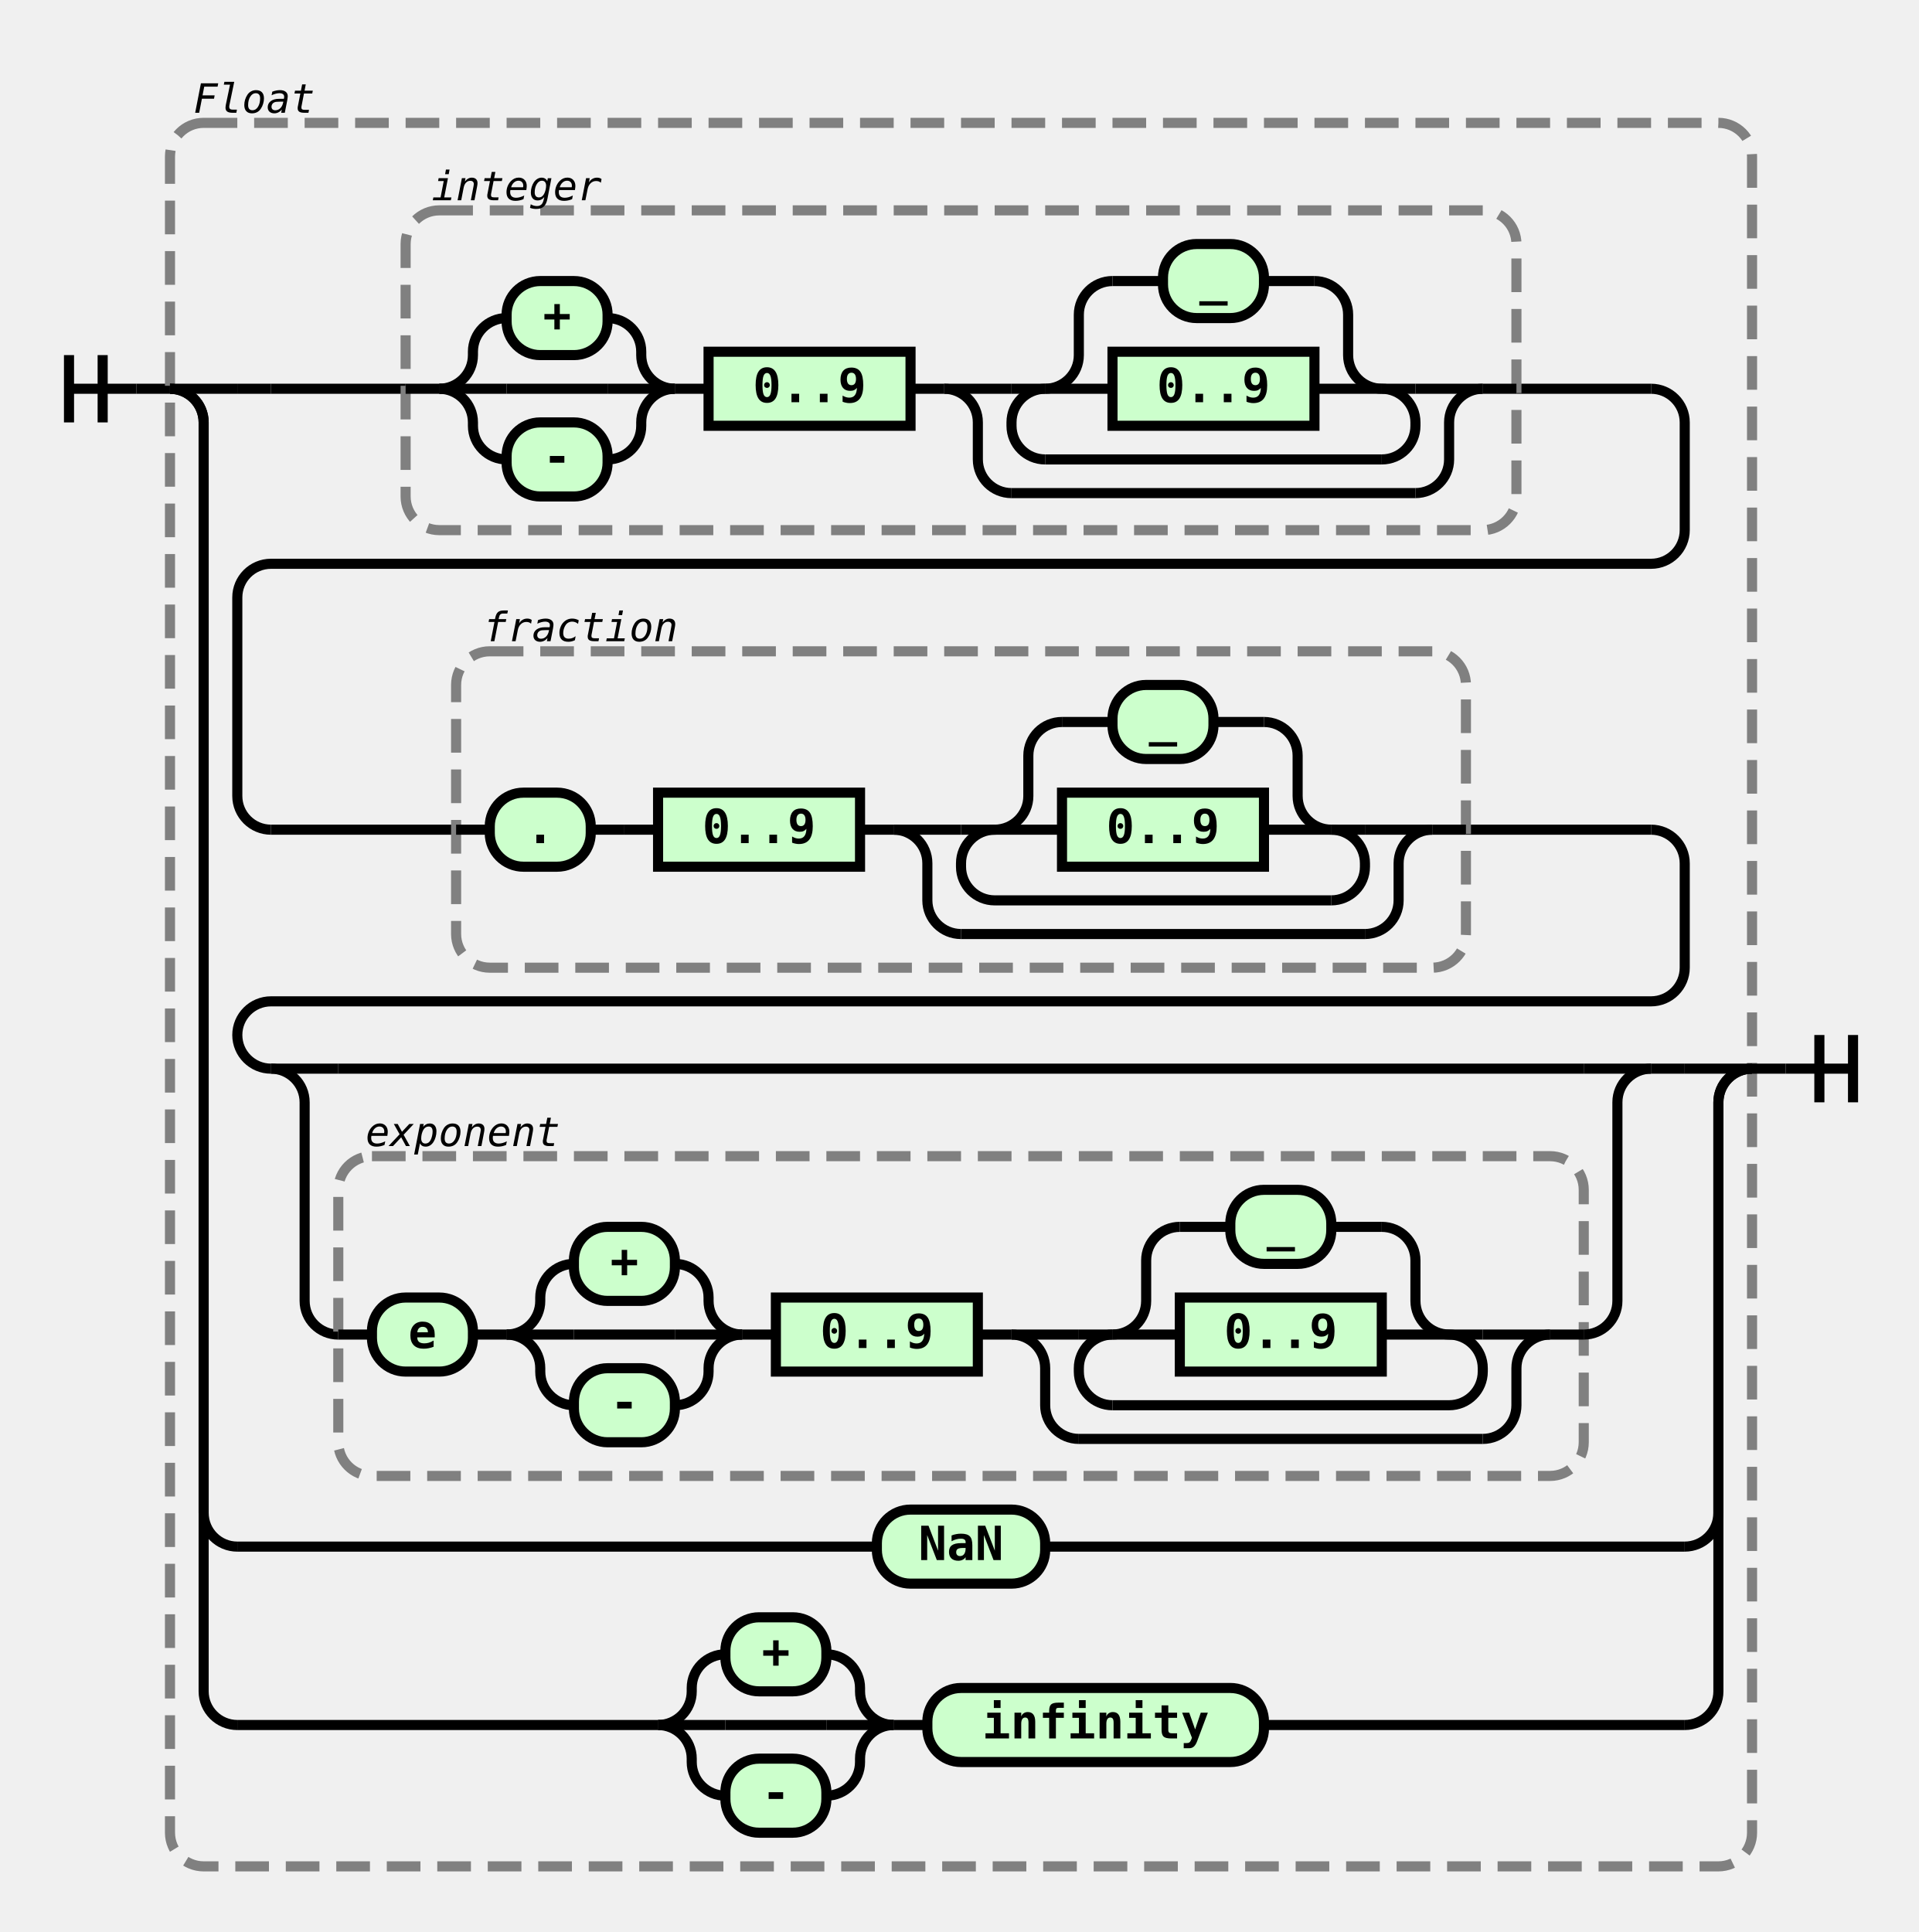
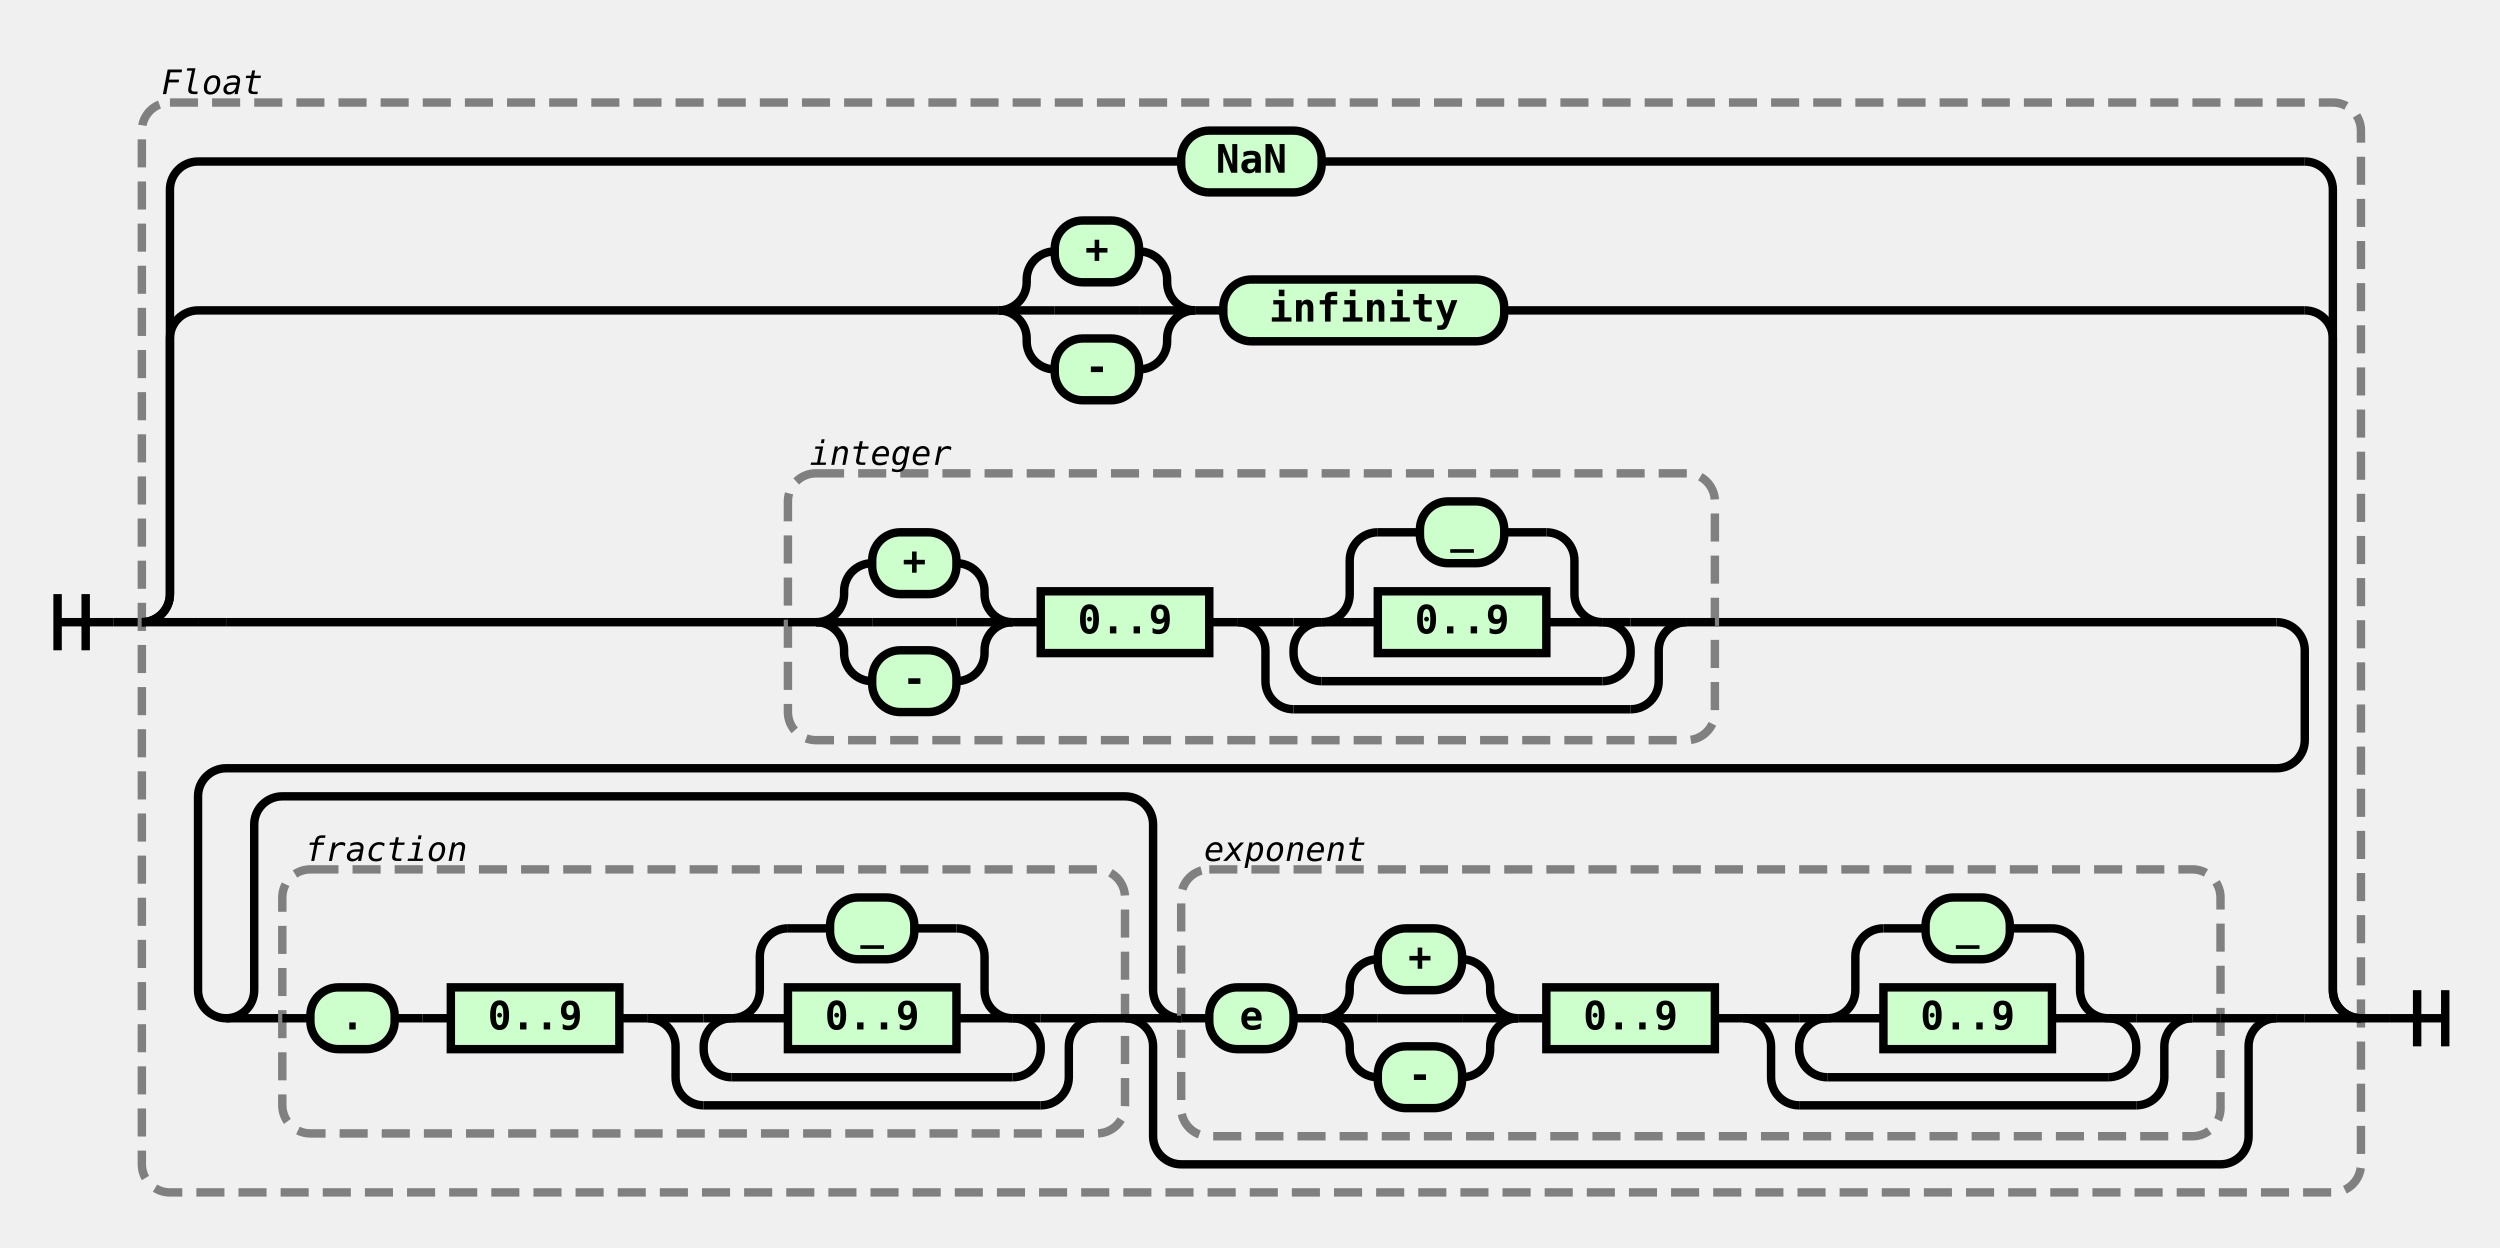
- <svg xmlns="http://www.w3.org/2000/svg" class="railroad-diagram" width="570" height="574" viewBox="0 0 570 574">
+ <svg xmlns="http://www.w3.org/2000/svg" class="railroad-diagram" width="890" height="444" viewBox="0 0 890 444">
  <g transform="translate(.5 .5)">
    <g>
-       <path d="M20 105v20m10 -20v20m-10 -10h20" />
+       <path d="M20 211v20m10 -20v20m-10 -10h20" />
    </g>
-     <path d="M40 115h10" />
+     <path d="M40 221h10" />
    <g>
-       <path d="M50 115h0" />
-       <path d="M520 317h0" />
-       <rect x="50" y="36" width="470" height="518" rx="10" ry="10" class="group-box" />
+       <path d="M50 221h0" />
+       <path d="M840 362h0" />
+       <rect x="50" y="36" width="790" height="388" rx="10" ry="10" class="group-box" />
      <g>
-         <path d="M50 115h0" />
-         <path d="M520 317h0" />
-         <path d="M50 115h20" />
+         <path d="M50 221h0" />
+         <path d="M840 362h0" />
+         <path d="M50 221a10 10 0 0 0 10 -10v-91a10 10 0 0 1 10 -10" />
        <g>
-           <path d="M70 115h0" />
-           <path d="M70 115h10" />
+           <path d="M70 110h285" />
+           <path d="M535 110h285" />
          <g>
-             <path d="M80 115h40" />
-             <path d="M450 115h40" />
-             <rect x="120" y="62" width="330" height="95" rx="10" ry="10" class="group-box" />
+             <path d="M355 110h0" />
+             <path d="M425 110h0" />
+             <path d="M355 110a10 10 0 0 0 10 -10v-1a10 10 0 0 1 10 -10" />
+             <g class="terminal ">
+               <path d="M375 89h0" />
+               <path d="M405 89h0" />
+               <rect x="375" y="78" width="30" height="22" rx="10" ry="10" />
+               <text x="390" y="93">+</text>
+             </g>
+             <path d="M405 89a10 10 0 0 1 10 10v1a10 10 0 0 0 10 10" />
+             <path d="M355 110h20" />
            <g>
-               <path d="M120 115h10" />
-               <path d="M440 115h10" />
-               <g>
-                 <path d="M130 115h0" />
-                 <path d="M200 115h0" />
-                 <path d="M130 115a10 10 0 0 0 10 -10v-1a10 10 0 0 1 10 -10" />
-                 <g class="terminal ">
-                   <path d="M150 94h0" />
-                   <path d="M180 94h0" />
-                   <rect x="150" y="83" width="30" height="22" rx="10" ry="10" />
-                   <text x="165" y="98">+</text>
-                 </g>
-                 <path d="M180 94a10 10 0 0 1 10 10v1a10 10 0 0 0 10 10" />
-                 <path d="M130 115h20" />
-                 <g>
-                   <path d="M150 115h30" />
-                 </g>
-                 <path d="M180 115h20" />
-                 <path d="M130 115a10 10 0 0 1 10 10v1a10 10 0 0 0 10 10" />
-                 <g class="terminal ">
-                   <path d="M150 136h0" />
-                   <path d="M180 136h0" />
-                   <rect x="150" y="125" width="30" height="22" rx="10" ry="10" />
-                   <text x="165" y="140">-</text>
-                 </g>
-                 <path d="M180 136a10 10 0 0 0 10 -10v-1a10 10 0 0 1 10 -10" />
-               </g>
-               <path d="M200 115h10" />
-               <g class="non-terminal ">
-                 <path d="M210 115h0" />
-                 <path d="M270 115h0" />
-                 <rect x="210" y="104" width="60" height="22" />
-                 <text x="240" y="119">0..9</text>
-               </g>
-               <path d="M270 115h10" />
-               <g>
-                 <path d="M280 115h0" />
-                 <path d="M440 115h0" />
-                 <path d="M280 115h20" />
-                 <g>
-                   <path d="M300 115h0" />
-                   <path d="M420 115h0" />
-                   <path d="M300 115h10" />
-                   <g>
-                     <path d="M310 115h0" />
-                     <path d="M410 115h0" />
-                     <path d="M310 115a10 10 0 0 0 10 -10v-12a10 10 0 0 1 10 -10" />
-                     <g class="terminal ">
-                       <path d="M330 83h15" />
-                       <path d="M375 83h15" />
-                       <rect x="345" y="72" width="30" height="22" rx="10" ry="10" />
-                       <text x="360" y="87">_</text>
-                     </g>
-                     <path d="M390 83a10 10 0 0 1 10 10v12a10 10 0 0 0 10 10" />
-                     <path d="M310 115h20" />
-                     <g class="non-terminal ">
-                       <path d="M330 115h0" />
-                       <path d="M390 115h0" />
-                       <rect x="330" y="104" width="60" height="22" />
-                       <text x="360" y="119">0..9</text>
-                     </g>
-                     <path d="M390 115h20" />
-                   </g>
-                   <path d="M410 115h10" />
-                   <path d="M310 115a10 10 0 0 0 -10 10v1a10 10 0 0 0 10 10" />
-                   <g>
-                     <path d="M310 136h100" />
-                   </g>
-                   <path d="M410 136a10 10 0 0 0 10 -10v-1a10 10 0 0 0 -10 -10" />
-                 </g>
-                 <path d="M420 115h20" />
-                 <path d="M280 115a10 10 0 0 1 10 10v11a10 10 0 0 0 10 10" />
-                 <g>
-                   <path d="M300 146h120" />
-                 </g>
-                 <path d="M420 146a10 10 0 0 0 10 -10v-11a10 10 0 0 1 10 -10" />
-               </g>
-             </g>
-             <g class="comment ">
-               <path d="M120 54h0" />
-               <path d="M186 54h0" />
-               <text x="153" y="59" class="comment">integer</text>
-             </g>
+               <path d="M375 110h30" />
+             </g>
+             <path d="M405 110h20" />
+             <path d="M355 110a10 10 0 0 1 10 10v1a10 10 0 0 0 10 10" />
+             <g class="terminal ">
+               <path d="M375 131h0" />
+               <path d="M405 131h0" />
+               <rect x="375" y="120" width="30" height="22" rx="10" ry="10" />
+               <text x="390" y="135">-</text>
+             </g>
+             <path d="M405 131a10 10 0 0 0 10 -10v-1a10 10 0 0 1 10 -10" />
          </g>
-           <path d="M490 115a10 10 0 0 1 10 10v32a10 10 0 0 1 -10 10h-410a10 10 0 0 0 -10 10v59a10 10 0 0 0 10 10" />
-           <g>
-             <path d="M80 246h55" />
-             <path d="M435 246h55" />
-             <rect x="135" y="193" width="300" height="94" rx="10" ry="10" class="group-box" />
-             <g>
-               <path d="M135 246h10" />
-               <path d="M425 246h10" />
-               <g class="terminal ">
-                 <path d="M145 246h0" />
-                 <path d="M175 246h0" />
-                 <rect x="145" y="235" width="30" height="22" rx="10" ry="10" />
-                 <text x="160" y="250">.</text>
-               </g>
-               <path d="M175 246h10" />
-               <path d="M185 246h10" />
-               <g class="non-terminal ">
-                 <path d="M195 246h0" />
-                 <path d="M255 246h0" />
-                 <rect x="195" y="235" width="60" height="22" />
-                 <text x="225" y="250">0..9</text>
-               </g>
-               <path d="M255 246h10" />
-               <g>
-                 <path d="M265 246h0" />
-                 <path d="M425 246h0" />
-                 <path d="M265 246h20" />
-                 <g>
-                   <path d="M285 246h0" />
-                   <path d="M405 246h0" />
-                   <path d="M285 246h10" />
-                   <g>
-                     <path d="M295 246h0" />
-                     <path d="M395 246h0" />
-                     <path d="M295 246a10 10 0 0 0 10 -10v-12a10 10 0 0 1 10 -10" />
-                     <g class="terminal ">
-                       <path d="M315 214h15" />
-                       <path d="M360 214h15" />
-                       <rect x="330" y="203" width="30" height="22" rx="10" ry="10" />
-                       <text x="345" y="218">_</text>
-                     </g>
-                     <path d="M375 214a10 10 0 0 1 10 10v12a10 10 0 0 0 10 10" />
-                     <path d="M295 246h20" />
-                     <g class="non-terminal ">
-                       <path d="M315 246h0" />
-                       <path d="M375 246h0" />
-                       <rect x="315" y="235" width="60" height="22" />
-                       <text x="345" y="250">0..9</text>
-                     </g>
-                     <path d="M375 246h20" />
-                   </g>
-                   <path d="M395 246h10" />
-                   <path d="M295 246a10 10 0 0 0 -10 10v1a10 10 0 0 0 10 10" />
-                   <g>
-                     <path d="M295 267h100" />
-                   </g>
-                   <path d="M395 267a10 10 0 0 0 10 -10v-1a10 10 0 0 0 -10 -10" />
-                 </g>
-                 <path d="M405 246h20" />
-                 <path d="M265 246a10 10 0 0 1 10 10v11a10 10 0 0 0 10 10" />
-                 <g>
-                   <path d="M285 277h120" />
-                 </g>
-                 <path d="M405 277a10 10 0 0 0 10 -10v-11a10 10 0 0 1 10 -10" />
-               </g>
-             </g>
-             <g class="comment ">
-               <path d="M135 185h0" />
-               <path d="M209 185h0" />
-               <text x="172" y="190" class="comment">fraction</text>
-             </g>
-           </g>
-           <path d="M490 246a10 10 0 0 1 10 10v31a10 10 0 0 1 -10 10h-410a10 10 0 0 0 -10 10v0a10 10 0 0 0 10 10" />
-           <g>
-             <path d="M80 317h0" />
-             <path d="M490 317h0" />
-             <path d="M80 317h20" />
-             <g>
-               <path d="M100 317h370" />
-             </g>
-             <path d="M470 317h20" />
-             <path d="M80 317a10 10 0 0 1 10 10v59a10 10 0 0 0 10 10" />
-             <g>
-               <path d="M100 396h0" />
-               <path d="M470 396h0" />
-               <rect x="100" y="343" width="370" height="95" rx="10" ry="10" class="group-box" />
-               <g>
-                 <path d="M100 396h10" />
-                 <path d="M460 396h10" />
-                 <g class="terminal ">
-                   <path d="M110 396h0" />
-                   <path d="M140 396h0" />
-                   <rect x="110" y="385" width="30" height="22" rx="10" ry="10" />
-                   <text x="125" y="400">e</text>
-                 </g>
-                 <path d="M140 396h10" />
-                 <g>
-                   <path d="M150 396h0" />
-                   <path d="M220 396h0" />
-                   <path d="M150 396a10 10 0 0 0 10 -10v-1a10 10 0 0 1 10 -10" />
-                   <g class="terminal ">
-                     <path d="M170 375h0" />
-                     <path d="M200 375h0" />
-                     <rect x="170" y="364" width="30" height="22" rx="10" ry="10" />
-                     <text x="185" y="379">+</text>
-                   </g>
-                   <path d="M200 375a10 10 0 0 1 10 10v1a10 10 0 0 0 10 10" />
-                   <path d="M150 396h20" />
-                   <g>
-                     <path d="M170 396h30" />
-                   </g>
-                   <path d="M200 396h20" />
-                   <path d="M150 396a10 10 0 0 1 10 10v1a10 10 0 0 0 10 10" />
-                   <g class="terminal ">
-                     <path d="M170 417h0" />
-                     <path d="M200 417h0" />
-                     <rect x="170" y="406" width="30" height="22" rx="10" ry="10" />
-                     <text x="185" y="421">-</text>
-                   </g>
-                   <path d="M200 417a10 10 0 0 0 10 -10v-1a10 10 0 0 1 10 -10" />
-                 </g>
-                 <path d="M220 396h10" />
-                 <g class="non-terminal ">
-                   <path d="M230 396h0" />
-                   <path d="M290 396h0" />
-                   <rect x="230" y="385" width="60" height="22" />
-                   <text x="260" y="400">0..9</text>
-                 </g>
-                 <path d="M290 396h10" />
-                 <g>
-                   <path d="M300 396h0" />
-                   <path d="M460 396h0" />
-                   <path d="M300 396h20" />
-                   <g>
-                     <path d="M320 396h0" />
-                     <path d="M440 396h0" />
-                     <path d="M320 396h10" />
-                     <g>
-                       <path d="M330 396h0" />
-                       <path d="M430 396h0" />
-                       <path d="M330 396a10 10 0 0 0 10 -10v-12a10 10 0 0 1 10 -10" />
-                       <g class="terminal ">
-                         <path d="M350 364h15" />
-                         <path d="M395 364h15" />
-                         <rect x="365" y="353" width="30" height="22" rx="10" ry="10" />
-                         <text x="380" y="368">_</text>
-                       </g>
-                       <path d="M410 364a10 10 0 0 1 10 10v12a10 10 0 0 0 10 10" />
-                       <path d="M330 396h20" />
-                       <g class="non-terminal ">
-                         <path d="M350 396h0" />
-                         <path d="M410 396h0" />
-                         <rect x="350" y="385" width="60" height="22" />
-                         <text x="380" y="400">0..9</text>
-                       </g>
-                       <path d="M410 396h20" />
-                     </g>
-                     <path d="M430 396h10" />
-                     <path d="M330 396a10 10 0 0 0 -10 10v1a10 10 0 0 0 10 10" />
-                     <g>
-                       <path d="M330 417h100" />
-                     </g>
-                     <path d="M430 417a10 10 0 0 0 10 -10v-1a10 10 0 0 0 -10 -10" />
-                   </g>
-                   <path d="M440 396h20" />
-                   <path d="M300 396a10 10 0 0 1 10 10v11a10 10 0 0 0 10 10" />
-                   <g>
-                     <path d="M320 427h120" />
-                   </g>
-                   <path d="M440 427a10 10 0 0 0 10 -10v-11a10 10 0 0 1 10 -10" />
-                 </g>
-               </g>
-               <g class="comment ">
-                 <path d="M100 335h0" />
-                 <path d="M174 335h0" />
-                 <text x="137" y="340" class="comment">exponent</text>
-               </g>
-             </g>
-             <path d="M470 396a10 10 0 0 0 10 -10v-59a10 10 0 0 1 10 -10" />
-           </g>
-           <path d="M490 317h10" />
-           <path d="M500 317h0" />
-         </g>
-         <path d="M500 317h20" />
-         <path d="M50 115a10 10 0 0 1 10 10v324a10 10 0 0 0 10 10" />
-         <g class="terminal ">
-           <path d="M70 459h190" />
-           <path d="M310 459h190" />
-           <rect x="260" y="448" width="50" height="22" rx="10" ry="10" />
-           <text x="285" y="463">NaN</text>
-         </g>
-         <path d="M500 459a10 10 0 0 0 10 -10v-122a10 10 0 0 1 10 -10" />
-         <path d="M50 115a10 10 0 0 1 10 10v377a10 10 0 0 0 10 10" />
-         <g>
-           <path d="M70 512h125" />
-           <path d="M375 512h125" />
-           <g>
-             <path d="M195 512h0" />
-             <path d="M265 512h0" />
-             <path d="M195 512a10 10 0 0 0 10 -10v-1a10 10 0 0 1 10 -10" />
-             <g class="terminal ">
-               <path d="M215 491h0" />
-               <path d="M245 491h0" />
-               <rect x="215" y="480" width="30" height="22" rx="10" ry="10" />
-               <text x="230" y="495">+</text>
-             </g>
-             <path d="M245 491a10 10 0 0 1 10 10v1a10 10 0 0 0 10 10" />
-             <path d="M195 512h20" />
-             <g>
-               <path d="M215 512h30" />
-             </g>
-             <path d="M245 512h20" />
-             <path d="M195 512a10 10 0 0 1 10 10v1a10 10 0 0 0 10 10" />
-             <g class="terminal ">
-               <path d="M215 533h0" />
-               <path d="M245 533h0" />
-               <rect x="215" y="522" width="30" height="22" rx="10" ry="10" />
-               <text x="230" y="537">-</text>
-             </g>
-             <path d="M245 533a10 10 0 0 0 10 -10v-1a10 10 0 0 1 10 -10" />
-           </g>
-           <path d="M265 512h10" />
+           <path d="M425 110h10" />
          <g class="terminal ">
-             <path d="M275 512h0" />
-             <path d="M375 512h0" />
-             <rect x="275" y="501" width="100" height="22" rx="10" ry="10" />
-             <text x="325" y="516">infinity</text>
+             <path d="M435 110h0" />
+             <path d="M535 110h0" />
+             <rect x="435" y="99" width="100" height="22" rx="10" ry="10" />
+             <text x="485" y="114">infinity</text>
          </g>
        </g>
-         <path d="M500 512a10 10 0 0 0 10 -10v-175a10 10 0 0 1 10 -10" />
+         <path d="M820 110a10 10 0 0 1 10 10v232a10 10 0 0 0 10 10" />
+         <path d="M50 221a10 10 0 0 0 10 -10v-144a10 10 0 0 1 10 -10" />
+         <g class="terminal ">
+           <path d="M70 57h350" />
+           <path d="M470 57h350" />
+           <rect x="420" y="46" width="50" height="22" rx="10" ry="10" />
+           <text x="445" y="61">NaN</text>
+         </g>
+         <path d="M820 57a10 10 0 0 1 10 10v285a10 10 0 0 0 10 10" />
+         <path d="M50 221h20" />
+         <g>
+           <path d="M70 221h0" />
+           <path d="M70 221h10" />
+           <g>
+             <path d="M80 221h200" />
+             <path d="M610 221h200" />
+             <rect x="280" y="168" width="330" height="95" rx="10" ry="10" class="group-box" />
+             <g>
+               <path d="M280 221h10" />
+               <path d="M600 221h10" />
+               <g>
+                 <path d="M290 221h0" />
+                 <path d="M360 221h0" />
+                 <path d="M290 221a10 10 0 0 0 10 -10v-1a10 10 0 0 1 10 -10" />
+                 <g class="terminal ">
+                   <path d="M310 200h0" />
+                   <path d="M340 200h0" />
+                   <rect x="310" y="189" width="30" height="22" rx="10" ry="10" />
+                   <text x="325" y="204">+</text>
+                 </g>
+                 <path d="M340 200a10 10 0 0 1 10 10v1a10 10 0 0 0 10 10" />
+                 <path d="M290 221h20" />
+                 <g>
+                   <path d="M310 221h30" />
+                 </g>
+                 <path d="M340 221h20" />
+                 <path d="M290 221a10 10 0 0 1 10 10v1a10 10 0 0 0 10 10" />
+                 <g class="terminal ">
+                   <path d="M310 242h0" />
+                   <path d="M340 242h0" />
+                   <rect x="310" y="231" width="30" height="22" rx="10" ry="10" />
+                   <text x="325" y="246">-</text>
+                 </g>
+                 <path d="M340 242a10 10 0 0 0 10 -10v-1a10 10 0 0 1 10 -10" />
+               </g>
+               <path d="M360 221h10" />
+               <g class="non-terminal ">
+                 <path d="M370 221h0" />
+                 <path d="M430 221h0" />
+                 <rect x="370" y="210" width="60" height="22" />
+                 <text x="400" y="225">0..9</text>
+               </g>
+               <path d="M430 221h10" />
+               <g>
+                 <path d="M440 221h0" />
+                 <path d="M600 221h0" />
+                 <path d="M440 221h20" />
+                 <g>
+                   <path d="M460 221h0" />
+                   <path d="M580 221h0" />
+                   <path d="M460 221h10" />
+                   <g>
+                     <path d="M470 221h0" />
+                     <path d="M570 221h0" />
+                     <path d="M470 221a10 10 0 0 0 10 -10v-12a10 10 0 0 1 10 -10" />
+                     <g class="terminal ">
+                       <path d="M490 189h15" />
+                       <path d="M535 189h15" />
+                       <rect x="505" y="178" width="30" height="22" rx="10" ry="10" />
+                       <text x="520" y="193">_</text>
+                     </g>
+                     <path d="M550 189a10 10 0 0 1 10 10v12a10 10 0 0 0 10 10" />
+                     <path d="M470 221h20" />
+                     <g class="non-terminal ">
+                       <path d="M490 221h0" />
+                       <path d="M550 221h0" />
+                       <rect x="490" y="210" width="60" height="22" />
+                       <text x="520" y="225">0..9</text>
+                     </g>
+                     <path d="M550 221h20" />
+                   </g>
+                   <path d="M570 221h10" />
+                   <path d="M470 221a10 10 0 0 0 -10 10v1a10 10 0 0 0 10 10" />
+                   <g>
+                     <path d="M470 242h100" />
+                   </g>
+                   <path d="M570 242a10 10 0 0 0 10 -10v-1a10 10 0 0 0 -10 -10" />
+                 </g>
+                 <path d="M580 221h20" />
+                 <path d="M440 221a10 10 0 0 1 10 10v11a10 10 0 0 0 10 10" />
+                 <g>
+                   <path d="M460 252h120" />
+                 </g>
+                 <path d="M580 252a10 10 0 0 0 10 -10v-11a10 10 0 0 1 10 -10" />
+               </g>
+             </g>
+             <g class="comment ">
+               <path d="M280 160h0" />
+               <path d="M346 160h0" />
+               <text x="313" y="165" class="comment">integer</text>
+             </g>
+           </g>
+           <path d="M810 221a10 10 0 0 1 10 10v32a10 10 0 0 1 -10 10h-730a10 10 0 0 0 -10 10v69a10 10 0 0 0 10 10" />
+           <g>
+             <path d="M80 362h0" />
+             <path d="M810 362h0" />
+             <path d="M80 362a10 10 0 0 0 10 -10v-59a10 10 0 0 1 10 -10h300a10 10 0 0 1 10 10v59a10 10 0 0 0 10 10" />
+             <path d="M80 362h20" />
+             <g>
+               <path d="M100 362h0" />
+               <path d="M400 362h0" />
+               <rect x="100" y="309" width="300" height="94" rx="10" ry="10" class="group-box" />
+               <g>
+                 <path d="M100 362h10" />
+                 <path d="M390 362h10" />
+                 <g class="terminal ">
+                   <path d="M110 362h0" />
+                   <path d="M140 362h0" />
+                   <rect x="110" y="351" width="30" height="22" rx="10" ry="10" />
+                   <text x="125" y="366">.</text>
+                 </g>
+                 <path d="M140 362h10" />
+                 <path d="M150 362h10" />
+                 <g class="non-terminal ">
+                   <path d="M160 362h0" />
+                   <path d="M220 362h0" />
+                   <rect x="160" y="351" width="60" height="22" />
+                   <text x="190" y="366">0..9</text>
+                 </g>
+                 <path d="M220 362h10" />
+                 <g>
+                   <path d="M230 362h0" />
+                   <path d="M390 362h0" />
+                   <path d="M230 362h20" />
+                   <g>
+                     <path d="M250 362h0" />
+                     <path d="M370 362h0" />
+                     <path d="M250 362h10" />
+                     <g>
+                       <path d="M260 362h0" />
+                       <path d="M360 362h0" />
+                       <path d="M260 362a10 10 0 0 0 10 -10v-12a10 10 0 0 1 10 -10" />
+                       <g class="terminal ">
+                         <path d="M280 330h15" />
+                         <path d="M325 330h15" />
+                         <rect x="295" y="319" width="30" height="22" rx="10" ry="10" />
+                         <text x="310" y="334">_</text>
+                       </g>
+                       <path d="M340 330a10 10 0 0 1 10 10v12a10 10 0 0 0 10 10" />
+                       <path d="M260 362h20" />
+                       <g class="non-terminal ">
+                         <path d="M280 362h0" />
+                         <path d="M340 362h0" />
+                         <rect x="280" y="351" width="60" height="22" />
+                         <text x="310" y="366">0..9</text>
+                       </g>
+                       <path d="M340 362h20" />
+                     </g>
+                     <path d="M360 362h10" />
+                     <path d="M260 362a10 10 0 0 0 -10 10v1a10 10 0 0 0 10 10" />
+                     <g>
+                       <path d="M260 383h100" />
+                     </g>
+                     <path d="M360 383a10 10 0 0 0 10 -10v-1a10 10 0 0 0 -10 -10" />
+                   </g>
+                   <path d="M370 362h20" />
+                   <path d="M230 362a10 10 0 0 1 10 10v11a10 10 0 0 0 10 10" />
+                   <g>
+                     <path d="M250 393h120" />
+                   </g>
+                   <path d="M370 393a10 10 0 0 0 10 -10v-11a10 10 0 0 1 10 -10" />
+                 </g>
+               </g>
+               <g class="comment ">
+                 <path d="M100 301h0" />
+                 <path d="M174 301h0" />
+                 <text x="137" y="306" class="comment">fraction</text>
+               </g>
+             </g>
+             <path d="M400 362h20" />
+             <g>
+               <path d="M420 362h0" />
+               <path d="M790 362h0" />
+               <rect x="420" y="309" width="370" height="95" rx="10" ry="10" class="group-box" />
+               <g>
+                 <path d="M420 362h10" />
+                 <path d="M780 362h10" />
+                 <g class="terminal ">
+                   <path d="M430 362h0" />
+                   <path d="M460 362h0" />
+                   <rect x="430" y="351" width="30" height="22" rx="10" ry="10" />
+                   <text x="445" y="366">e</text>
+                 </g>
+                 <path d="M460 362h10" />
+                 <g>
+                   <path d="M470 362h0" />
+                   <path d="M540 362h0" />
+                   <path d="M470 362a10 10 0 0 0 10 -10v-1a10 10 0 0 1 10 -10" />
+                   <g class="terminal ">
+                     <path d="M490 341h0" />
+                     <path d="M520 341h0" />
+                     <rect x="490" y="330" width="30" height="22" rx="10" ry="10" />
+                     <text x="505" y="345">+</text>
+                   </g>
+                   <path d="M520 341a10 10 0 0 1 10 10v1a10 10 0 0 0 10 10" />
+                   <path d="M470 362h20" />
+                   <g>
+                     <path d="M490 362h30" />
+                   </g>
+                   <path d="M520 362h20" />
+                   <path d="M470 362a10 10 0 0 1 10 10v1a10 10 0 0 0 10 10" />
+                   <g class="terminal ">
+                     <path d="M490 383h0" />
+                     <path d="M520 383h0" />
+                     <rect x="490" y="372" width="30" height="22" rx="10" ry="10" />
+                     <text x="505" y="387">-</text>
+                   </g>
+                   <path d="M520 383a10 10 0 0 0 10 -10v-1a10 10 0 0 1 10 -10" />
+                 </g>
+                 <path d="M540 362h10" />
+                 <g class="non-terminal ">
+                   <path d="M550 362h0" />
+                   <path d="M610 362h0" />
+                   <rect x="550" y="351" width="60" height="22" />
+                   <text x="580" y="366">0..9</text>
+                 </g>
+                 <path d="M610 362h10" />
+                 <g>
+                   <path d="M620 362h0" />
+                   <path d="M780 362h0" />
+                   <path d="M620 362h20" />
+                   <g>
+                     <path d="M640 362h0" />
+                     <path d="M760 362h0" />
+                     <path d="M640 362h10" />
+                     <g>
+                       <path d="M650 362h0" />
+                       <path d="M750 362h0" />
+                       <path d="M650 362a10 10 0 0 0 10 -10v-12a10 10 0 0 1 10 -10" />
+                       <g class="terminal ">
+                         <path d="M670 330h15" />
+                         <path d="M715 330h15" />
+                         <rect x="685" y="319" width="30" height="22" rx="10" ry="10" />
+                         <text x="700" y="334">_</text>
+                       </g>
+                       <path d="M730 330a10 10 0 0 1 10 10v12a10 10 0 0 0 10 10" />
+                       <path d="M650 362h20" />
+                       <g class="non-terminal ">
+                         <path d="M670 362h0" />
+                         <path d="M730 362h0" />
+                         <rect x="670" y="351" width="60" height="22" />
+                         <text x="700" y="366">0..9</text>
+                       </g>
+                       <path d="M730 362h20" />
+                     </g>
+                     <path d="M750 362h10" />
+                     <path d="M650 362a10 10 0 0 0 -10 10v1a10 10 0 0 0 10 10" />
+                     <g>
+                       <path d="M650 383h100" />
+                     </g>
+                     <path d="M750 383a10 10 0 0 0 10 -10v-1a10 10 0 0 0 -10 -10" />
+                   </g>
+                   <path d="M760 362h20" />
+                   <path d="M620 362a10 10 0 0 1 10 10v11a10 10 0 0 0 10 10" />
+                   <g>
+                     <path d="M640 393h120" />
+                   </g>
+                   <path d="M760 393a10 10 0 0 0 10 -10v-11a10 10 0 0 1 10 -10" />
+                 </g>
+               </g>
+               <g class="comment ">
+                 <path d="M420 301h0" />
+                 <path d="M494 301h0" />
+                 <text x="457" y="306" class="comment">exponent</text>
+               </g>
+             </g>
+             <path d="M790 362h20" />
+             <path d="M400 362a10 10 0 0 1 10 10v32a10 10 0 0 0 10 10h370a10 10 0 0 0 10 -10v-32a10 10 0 0 1 10 -10" />
+           </g>
+           <path d="M810 362h10" />
+           <path d="M820 362h0" />
+         </g>
+         <path d="M820 362h20" />
      </g>
      <g class="comment ">
        <path d="M50 28h0" />
        <path d="M100 28h0" />
        <text x="75" y="33" class="comment">Float</text>
      </g>
    </g>
-     <path d="M520 317h10" />
-     <path d="M 530 317 h 20 m -10 -10 v 20 m 10 -20 v 20" />
+     <path d="M840 362h10" />
+     <path d="M 850 362 h 20 m -10 -10 v 20 m 10 -20 v 20" />
  </g>
  <style>
	svg {
		background-color: hsl(30,20%,95%);
	}
	path {
		stroke-width: 3;
		stroke: black;
		fill: rgba(0,0,0,0);
	}
	text {
		font: bold 14px monospace;
		text-anchor: middle;
		white-space: pre;
	}
	text.diagram-text {
		font-size: 12px;
	}
	text.diagram-arrow {
		font-size: 16px;
	}
	text.label {
		text-anchor: start;
	}
	text.comment {
		font: italic 12px monospace;
	}
	g.non-terminal text {
		/*font-style: italic;*/
	}
	rect {
		stroke-width: 3;
		stroke: black;
		fill: hsl(120,100%,90%);
	}
	rect.group-box {
		stroke: gray;
		stroke-dasharray: 10 5;
		fill: none;
	}
	path.diagram-text {
		stroke-width: 3;
		stroke: black;
		fill: white;
		cursor: help;
	}
	g.diagram-text:hover path.diagram-text {
		fill: #eee;
	}</style>
</svg>
